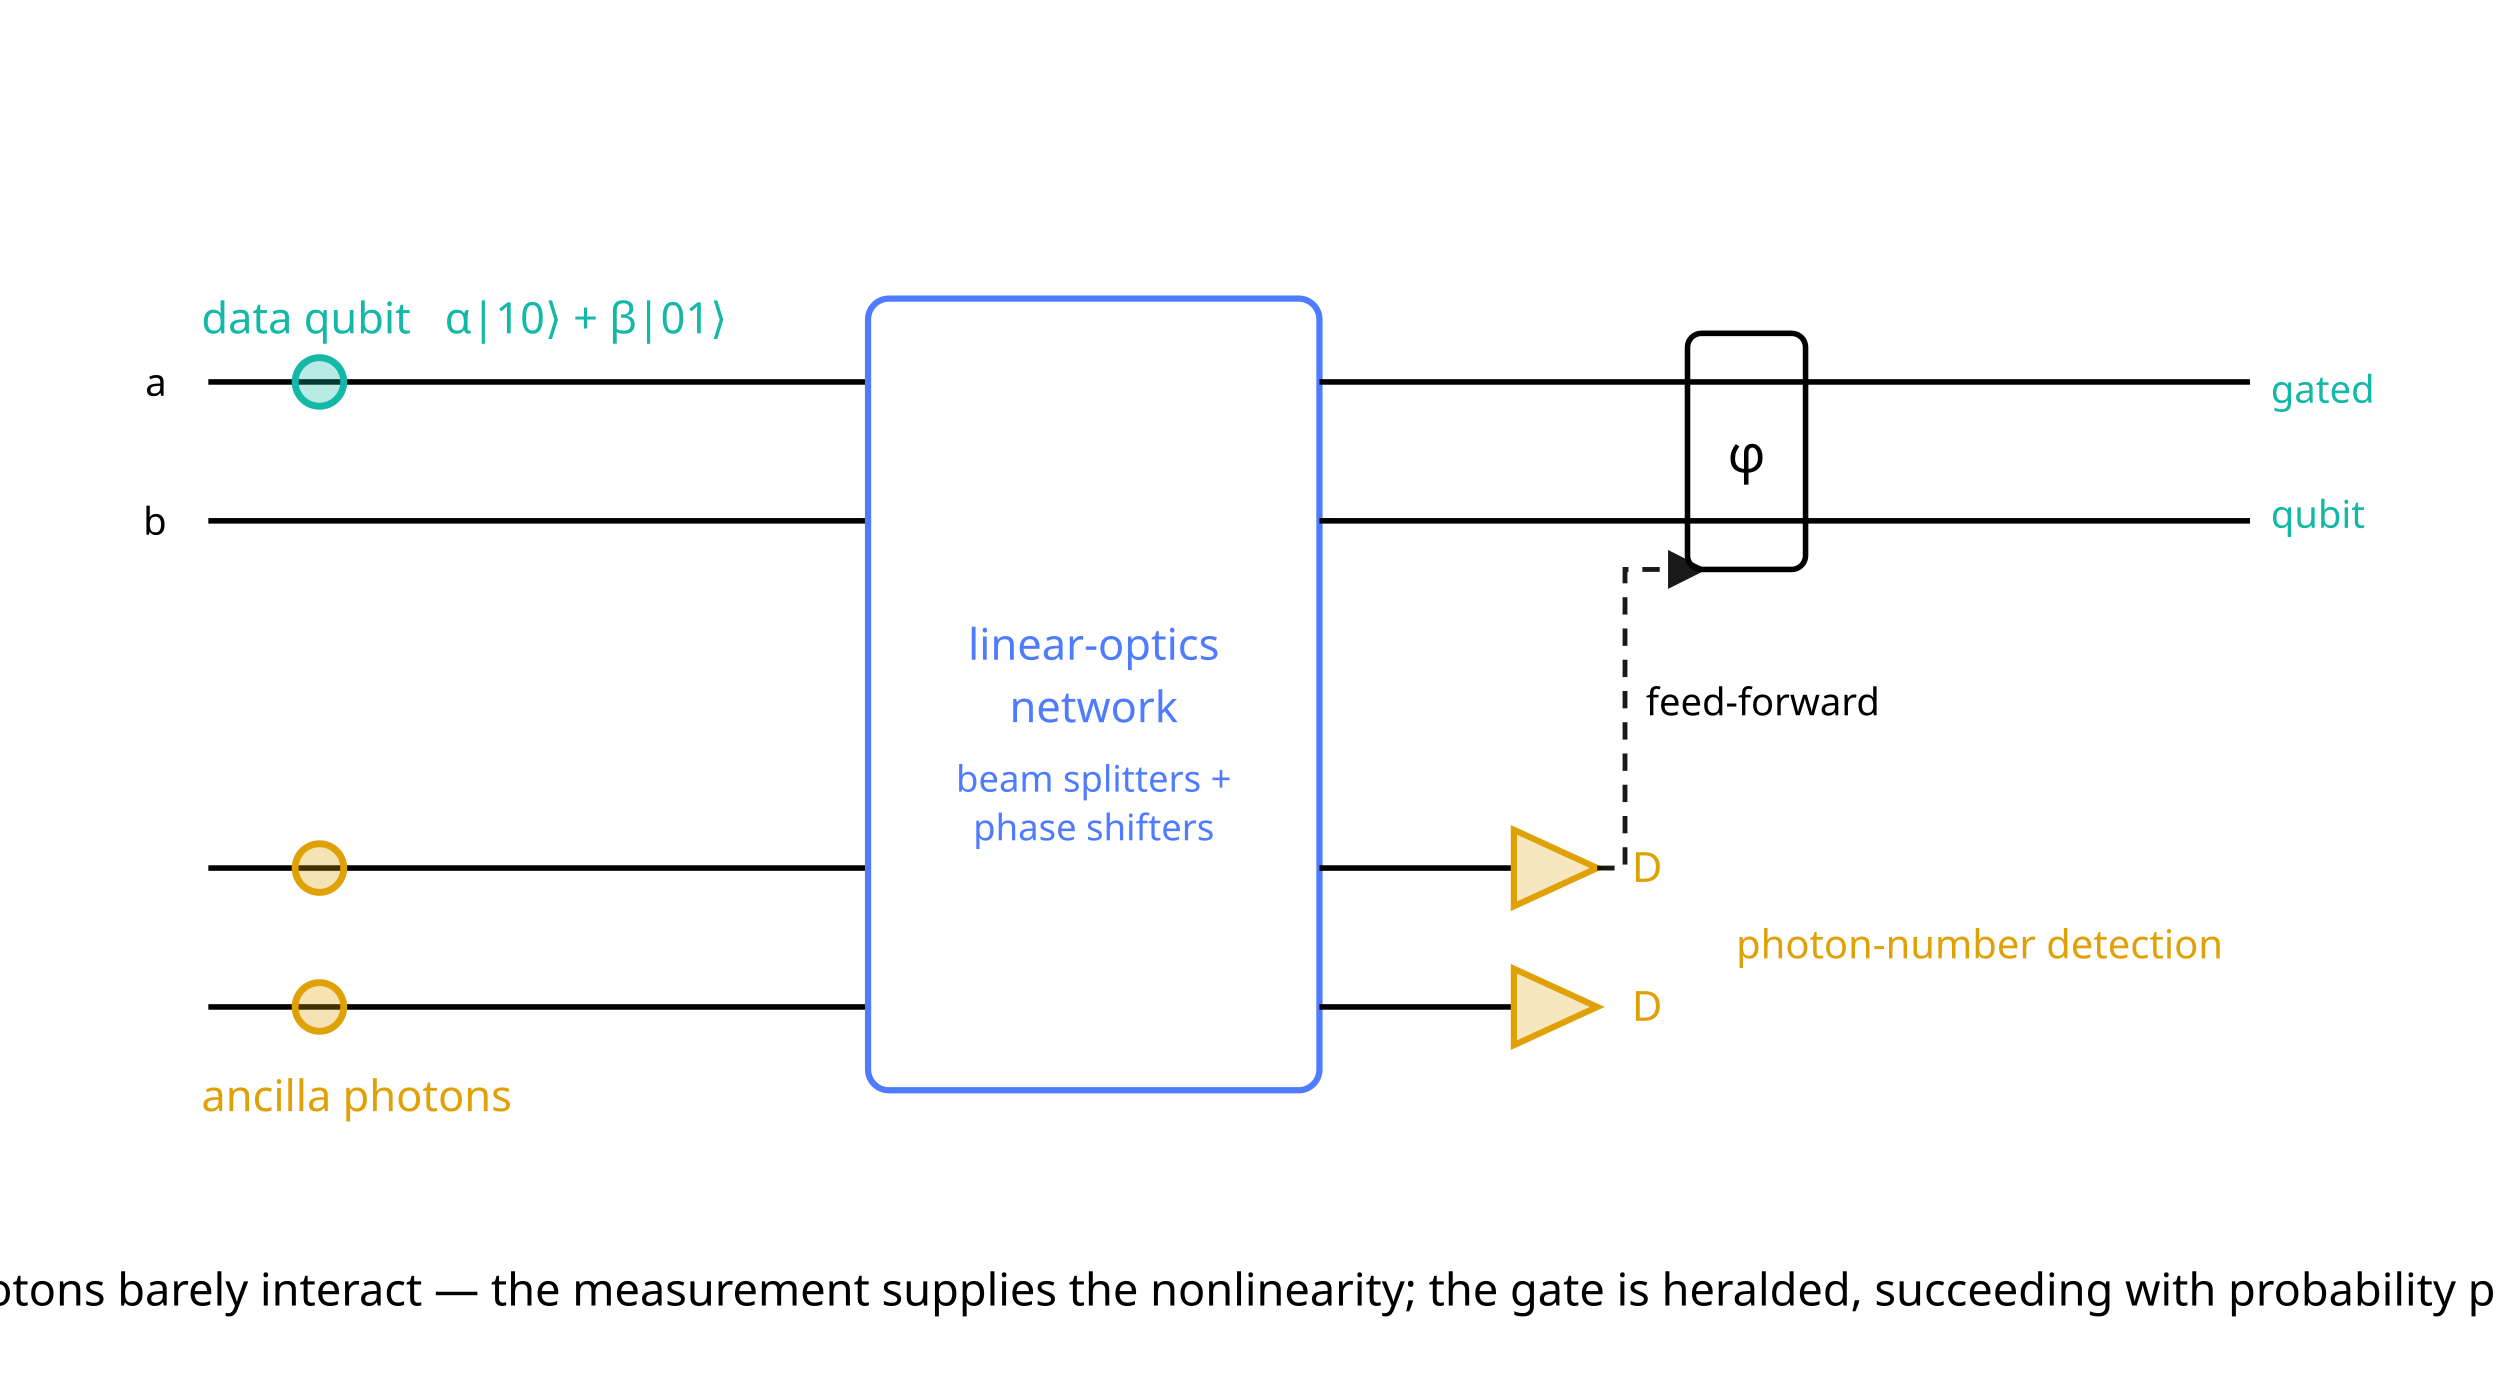
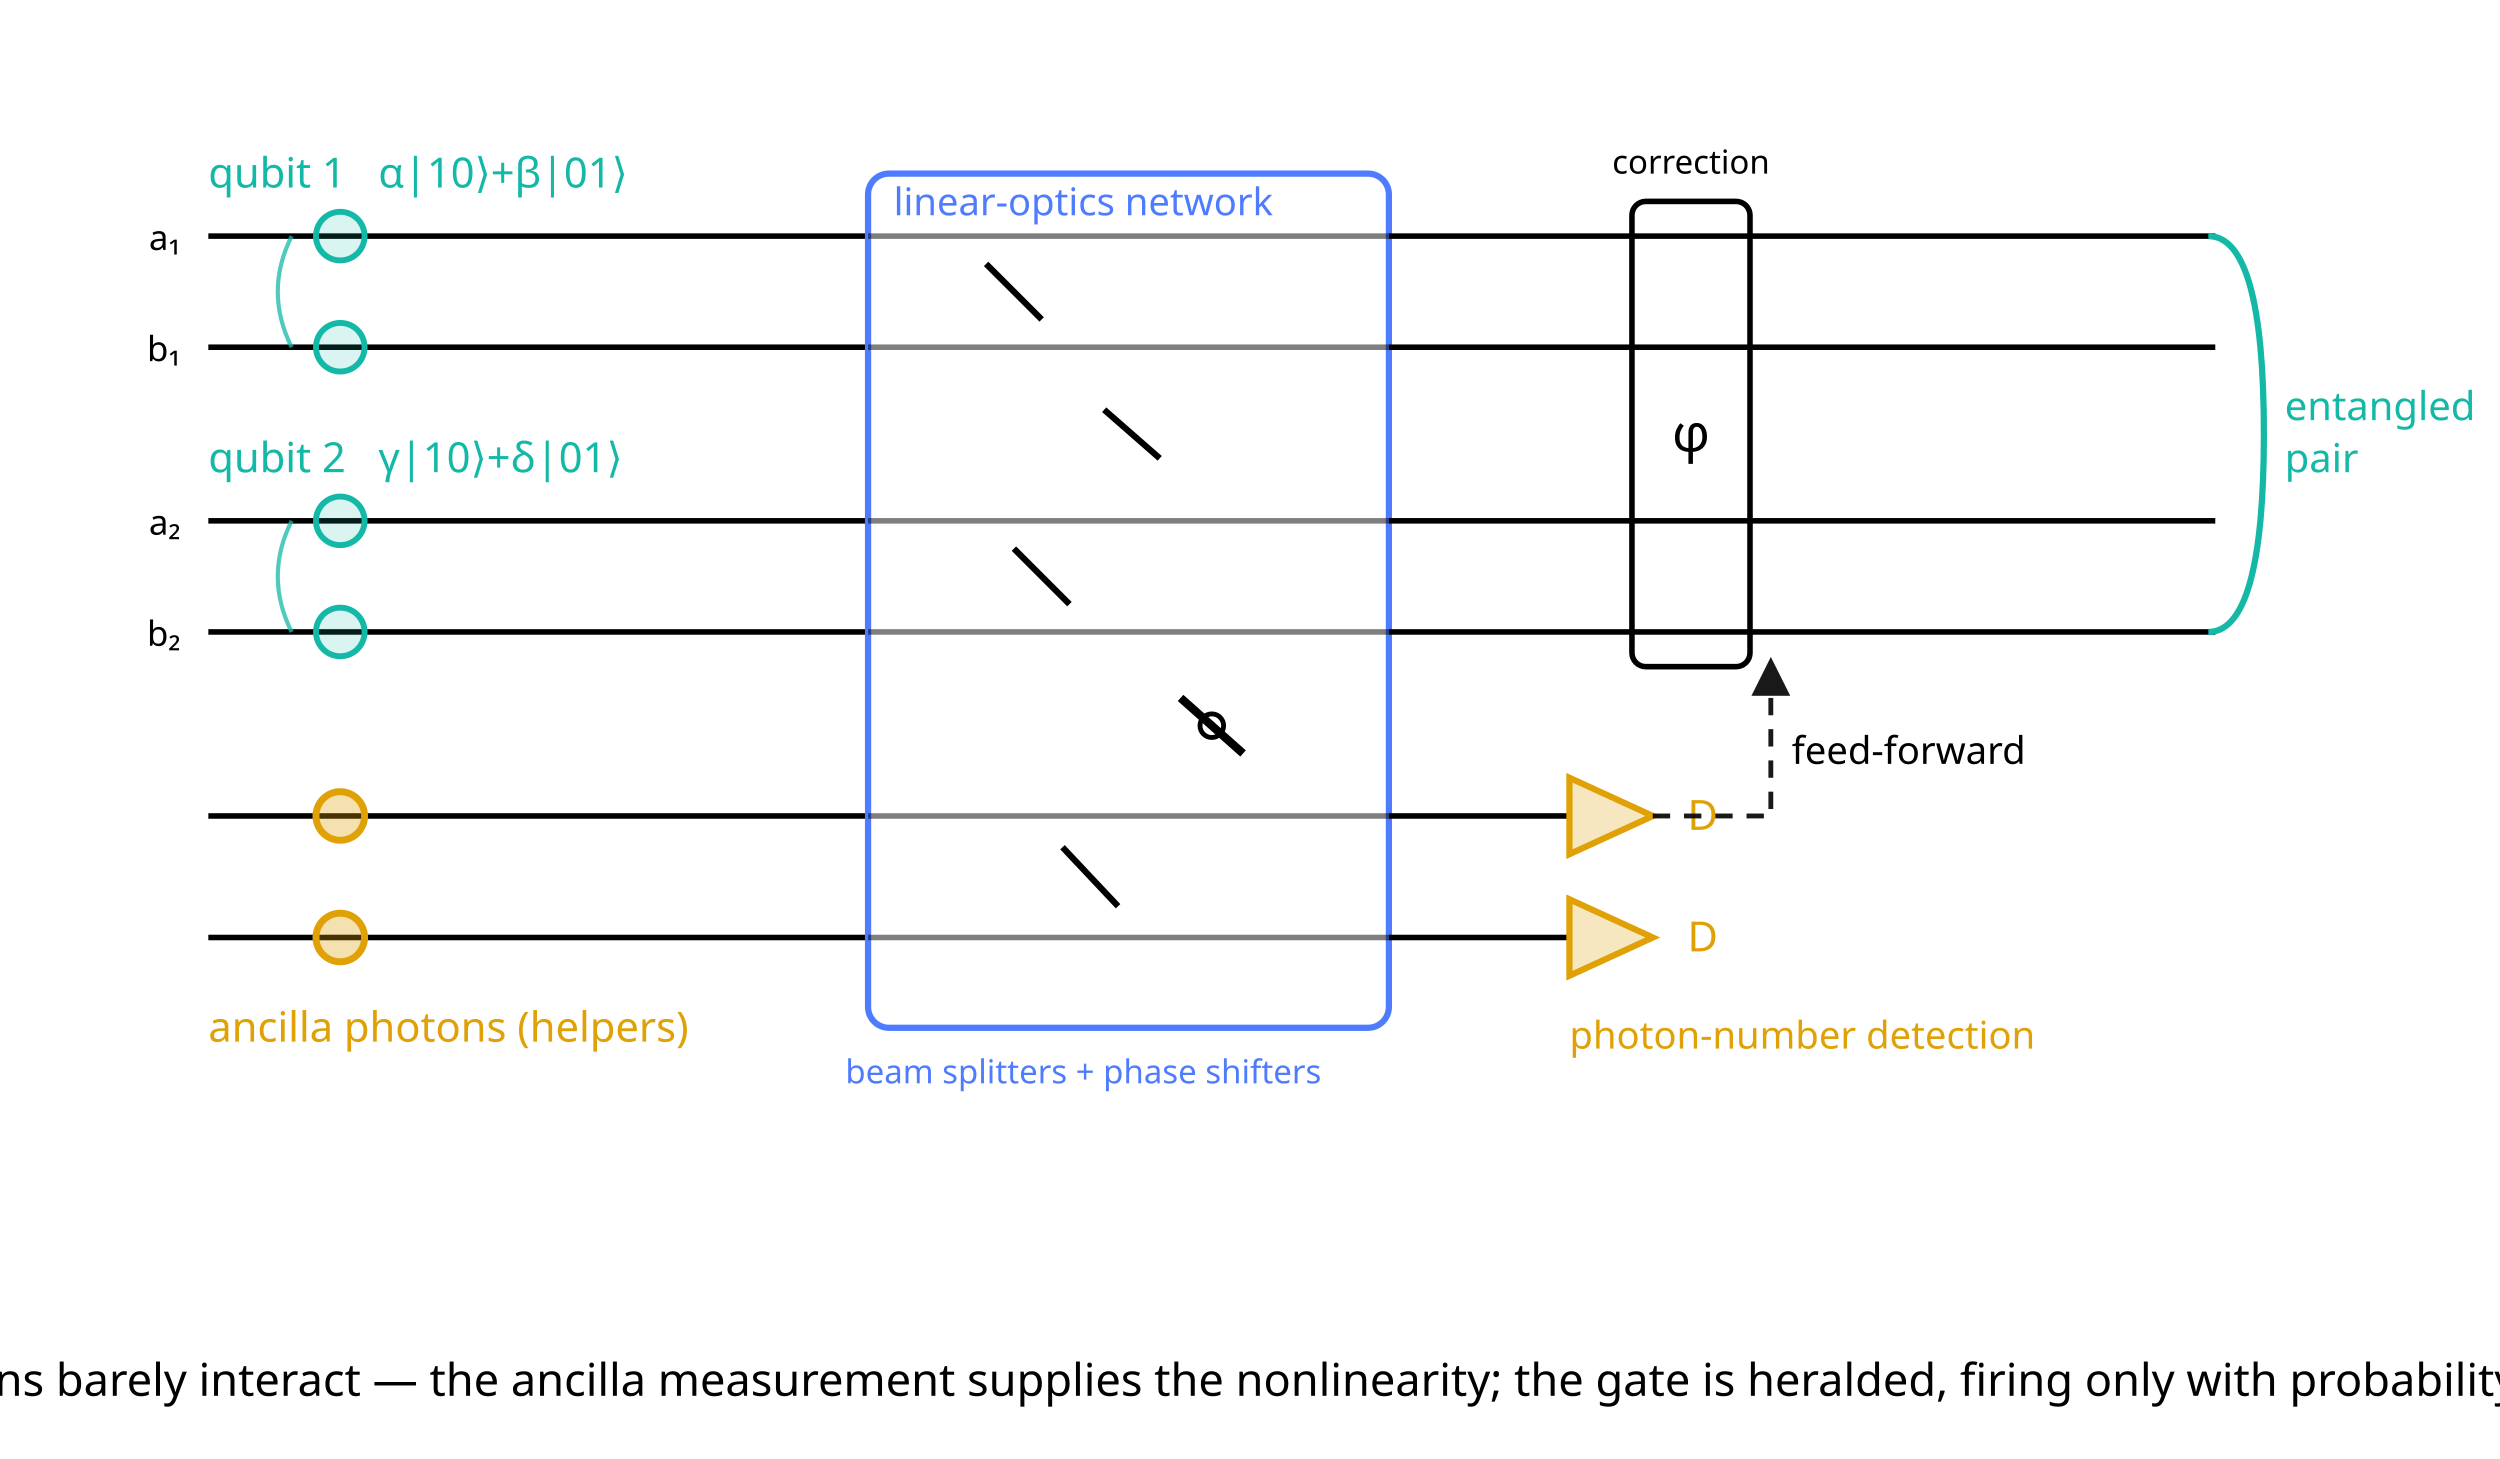
- <svg xmlns="http://www.w3.org/2000/svg" viewBox="0 0 720 400" role="img" aria-label="A measurement-induced two-qubit gate on dual-rail photonic qubits. A data qubit on two rails and a pair of ancilla photons enter a linear-optics network of beam splitters and phase shifters. Two ancilla output modes go to photon-number detectors; their clicks feed forward classically to a phase-shift correction on the data output rails. The gate is heralded and succeeds only with probability less than one." style="width:100%; height:auto; font-family:sans-serif;">
+ <svg xmlns="http://www.w3.org/2000/svg" viewBox="0 0 720 420" role="img" aria-label="A measurement-induced two-qubit entangling gate on dual-rail photonic qubits. Two data qubits, each a single photon in superposition over its pair of rails, enter a linear-optics network together with two ancilla helper photons. Inside the network, beam splitters mix the rails, including a coupling between a data rail and an ancilla rail. The two ancilla modes leave the network into photon-number detectors; their clicks feed forward classically to a phase correction on the data rails. The two data qubits emerge entangled, but only when the detectors herald success, with probability less than one." style="width:100%; height:auto; font-family:sans-serif;">
  <defs>
-     <marker id="p1a" markerWidth="8" markerHeight="8" refX="4" refY="4" orient="auto">
+     <marker id="p1a" markerWidth="8" markerHeight="8" refX="6" refY="4" orient="auto">
      <path d="M0 0 L8 4 L0 8 Z" fill="currentColor" />
    </marker>
  </defs>
-   <line x1="60" y1="110" x2="250" y2="110" stroke="currentColor" stroke-width="1.6" />
+   <line x1="60" y1="68" x2="250" y2="68" stroke="currentColor" stroke-width="1.6" />
+   <line x1="60" y1="100" x2="250" y2="100" stroke="currentColor" stroke-width="1.6" />
+   <circle cx="98" cy="68" r="7" fill="#14b8a6" fill-opacity="0.16" stroke="#14b8a6" stroke-width="1.7" />
+   <circle cx="98" cy="100" r="7" fill="#14b8a6" fill-opacity="0.16" stroke="#14b8a6" stroke-width="1.7" />
+   <path d="M84 68 Q76 84 84 100" fill="none" stroke="#14b8a6" stroke-width="1.2" opacity="0.75" />
+   <text x="60" y="54" fill="#14b8a6" font-size="12">qubit 1   α|10⟩+β|01⟩</text>
+   <text x="52" y="72" fill="currentColor" font-size="10" text-anchor="end">a₁</text>
+   <text x="52" y="104" fill="currentColor" font-size="10" text-anchor="end">b₁</text>
  <line x1="60" y1="150" x2="250" y2="150" stroke="currentColor" stroke-width="1.6" />
-   <circle cx="92" cy="110" r="7" fill="#14b8a6" fill-opacity="0.30" stroke="#14b8a6" stroke-width="2" />
-   <text x="58" y="96" fill="#14b8a6" font-size="12.5">data qubit   α|10⟩ + β|01⟩</text>
-   <text x="48" y="114" fill="currentColor" font-size="11" text-anchor="end">a</text>
-   <text x="48" y="154" fill="currentColor" font-size="11" text-anchor="end">b</text>
-   <line x1="60" y1="250" x2="250" y2="250" stroke="currentColor" stroke-width="1.6" />
-   <line x1="60" y1="290" x2="250" y2="290" stroke="currentColor" stroke-width="1.6" />
-   <circle cx="92" cy="250" r="7" fill="#e0a106" fill-opacity="0.30" stroke="#e0a106" stroke-width="2" />
-   <circle cx="92" cy="290" r="7" fill="#e0a106" fill-opacity="0.30" stroke="#e0a106" stroke-width="2" />
-   <text x="58" y="320" fill="#e0a106" font-size="12.5">ancilla photons</text>
-   <rect x="250" y="86" width="130" height="228" rx="6" fill="none" stroke="#4f7cff" stroke-width="1.8" />
-   <text x="315" y="190" fill="#4f7cff" font-size="12.5" text-anchor="middle">linear-optics</text>
-   <text x="315" y="208" fill="#4f7cff" font-size="12.5" text-anchor="middle">network</text>
-   <text x="315" y="228" fill="#4f7cff" font-size="10.5" text-anchor="middle">beam splitters +</text>
-   <text x="315" y="242" fill="#4f7cff" font-size="10.5" text-anchor="middle">phase shifters</text>
-   <line x1="380" y1="110" x2="648" y2="110" stroke="currentColor" stroke-width="1.6" />
-   <line x1="380" y1="150" x2="648" y2="150" stroke="currentColor" stroke-width="1.6" />
-   <rect x="486" y="96" width="34" height="68" rx="4" fill="none" stroke="currentColor" stroke-width="1.6" />
-   <text x="503" y="136" fill="currentColor" font-size="15" text-anchor="middle">φ</text>
-   <line x1="380" y1="250" x2="436" y2="250" stroke="currentColor" stroke-width="1.6" />
-   <line x1="380" y1="290" x2="436" y2="290" stroke="currentColor" stroke-width="1.6" />
-   <path d="M436 239 L436 261 L460 250 Z" fill="#e0a106" fill-opacity="0.25" stroke="#e0a106" stroke-width="1.8" />
-   <path d="M436 279 L436 301 L460 290 Z" fill="#e0a106" fill-opacity="0.25" stroke="#e0a106" stroke-width="1.8" />
-   <text x="470" y="254" fill="#e0a106" font-size="12">D</text>
-   <text x="470" y="294" fill="#e0a106" font-size="12">D</text>
-   <text x="500" y="276" fill="#e0a106" font-size="11.5">photon-number detection</text>
-   <polyline points="460,250 468,250 468,164 486,164" fill="none" stroke="currentColor" stroke-width="1.4" stroke-dasharray="5 4" marker-end="url(#p1a)" opacity="0.9" />
-   <text x="474" y="206" fill="currentColor" font-size="11" text-anchor="start">feed-forward</text>
-   <text x="654" y="116" fill="#14b8a6" font-size="11" text-anchor="start">gated</text>
-   <text x="654" y="152" fill="#14b8a6" font-size="11" text-anchor="start">qubit</text>
-   <text x="360" y="376" fill="currentColor" font-size="13" text-anchor="middle">photons barely interact — the measurement supplies the nonlinearity; the gate is heralded, succeeding with probability p &lt; 1</text>
+   <line x1="60" y1="182" x2="250" y2="182" stroke="currentColor" stroke-width="1.6" />
+   <circle cx="98" cy="150" r="7" fill="#14b8a6" fill-opacity="0.16" stroke="#14b8a6" stroke-width="1.7" />
+   <circle cx="98" cy="182" r="7" fill="#14b8a6" fill-opacity="0.16" stroke="#14b8a6" stroke-width="1.7" />
+   <path d="M84 150 Q76 166 84 182" fill="none" stroke="#14b8a6" stroke-width="1.2" opacity="0.75" />
+   <text x="60" y="136" fill="#14b8a6" font-size="12">qubit 2   γ|10⟩+δ|01⟩</text>
+   <text x="52" y="154" fill="currentColor" font-size="10" text-anchor="end">a₂</text>
+   <text x="52" y="186" fill="currentColor" font-size="10" text-anchor="end">b₂</text>
+   <line x1="60" y1="235" x2="250" y2="235" stroke="currentColor" stroke-width="1.6" />
+   <line x1="60" y1="270" x2="250" y2="270" stroke="currentColor" stroke-width="1.6" />
+   <circle cx="98" cy="235" r="7" fill="#e0a106" fill-opacity="0.32" stroke="#e0a106" stroke-width="2" />
+   <circle cx="98" cy="270" r="7" fill="#e0a106" fill-opacity="0.32" stroke="#e0a106" stroke-width="2" />
+   <text x="60" y="300" fill="#e0a106" font-size="12">ancilla photons (helpers)</text>
+   <rect x="250" y="50" width="150" height="246" rx="6" fill="none" stroke="#4f7cff" stroke-width="1.8" />
+   <line x1="250" y1="68" x2="400" y2="68" stroke="currentColor" stroke-width="1.6" opacity="0.5" />
+   <line x1="250" y1="100" x2="400" y2="100" stroke="currentColor" stroke-width="1.6" opacity="0.5" />
+   <line x1="250" y1="150" x2="400" y2="150" stroke="currentColor" stroke-width="1.6" opacity="0.5" />
+   <line x1="250" y1="182" x2="400" y2="182" stroke="currentColor" stroke-width="1.6" opacity="0.5" />
+   <line x1="250" y1="235" x2="400" y2="235" stroke="currentColor" stroke-width="1.6" opacity="0.5" />
+   <line x1="250" y1="270" x2="400" y2="270" stroke="currentColor" stroke-width="1.6" opacity="0.5" />
+   <line x1="284" y1="76" x2="300" y2="92" stroke="currentColor" stroke-width="1.8" />
+   <line x1="318" y1="118" x2="334" y2="132" stroke="currentColor" stroke-width="1.8" />
+   <line x1="292" y1="158" x2="308" y2="174" stroke="currentColor" stroke-width="1.8" />
+   <line x1="306" y1="244" x2="322" y2="261" stroke="currentColor" stroke-width="1.8" />
+   <line x1="340" y1="201" x2="358" y2="217" stroke="currentColor" stroke-width="2.4" />
+   <circle cx="349" cy="209" r="3.4" fill="none" stroke="currentColor" stroke-width="1.4" />
+   <text x="312" y="62" fill="#4f7cff" font-size="11" text-anchor="middle">linear-optics network</text>
+   <text x="312" y="312" fill="#4f7cff" font-size="9.5" text-anchor="middle">beam splitters + phase shifters</text>
+   <line x1="400" y1="68" x2="638" y2="68" stroke="currentColor" stroke-width="1.6" />
+   <line x1="400" y1="100" x2="638" y2="100" stroke="currentColor" stroke-width="1.6" />
+   <line x1="400" y1="150" x2="638" y2="150" stroke="currentColor" stroke-width="1.6" />
+   <line x1="400" y1="182" x2="638" y2="182" stroke="currentColor" stroke-width="1.6" />
+   <rect x="470" y="58" width="34" height="134" rx="4" fill="none" stroke="currentColor" stroke-width="1.6" />
+   <text x="487" y="130" fill="currentColor" font-size="15" text-anchor="middle">φ</text>
+   <text x="487" y="50" fill="currentColor" font-size="9.5" text-anchor="middle">correction</text>
+   <path d="M636 68 Q652 68 652 125 Q652 182 636 182" fill="none" stroke="#14b8a6" stroke-width="1.8" />
+   <text x="658" y="121" fill="#14b8a6" font-size="11.5">entangled</text>
+   <text x="658" y="136" fill="#14b8a6" font-size="11.5">pair</text>
+   <line x1="400" y1="235" x2="452" y2="235" stroke="currentColor" stroke-width="1.6" />
+   <line x1="400" y1="270" x2="452" y2="270" stroke="currentColor" stroke-width="1.6" />
+   <path d="M452 224 L452 246 L476 235 Z" fill="#e0a106" fill-opacity="0.25" stroke="#e0a106" stroke-width="1.8" />
+   <path d="M452 259 L452 281 L476 270 Z" fill="#e0a106" fill-opacity="0.25" stroke="#e0a106" stroke-width="1.8" />
+   <text x="486" y="239" fill="#e0a106" font-size="12">D</text>
+   <text x="486" y="274" fill="#e0a106" font-size="12">D</text>
+   <text x="452" y="302" fill="#e0a106" font-size="11">photon-number detection</text>
+   <polyline points="476,235 510,235 510,192" fill="none" stroke="currentColor" stroke-width="1.4" stroke-dasharray="5 4" marker-end="url(#p1a)" opacity="0.9" />
+   <text x="516" y="220" fill="currentColor" font-size="11" text-anchor="start">feed-forward</text>
+   <text x="360" y="402" fill="currentColor" font-size="13" text-anchor="middle">photons barely interact — the ancilla measurement supplies the nonlinearity; the gate is heralded, firing only with probability p &lt; 1</text>
</svg>
